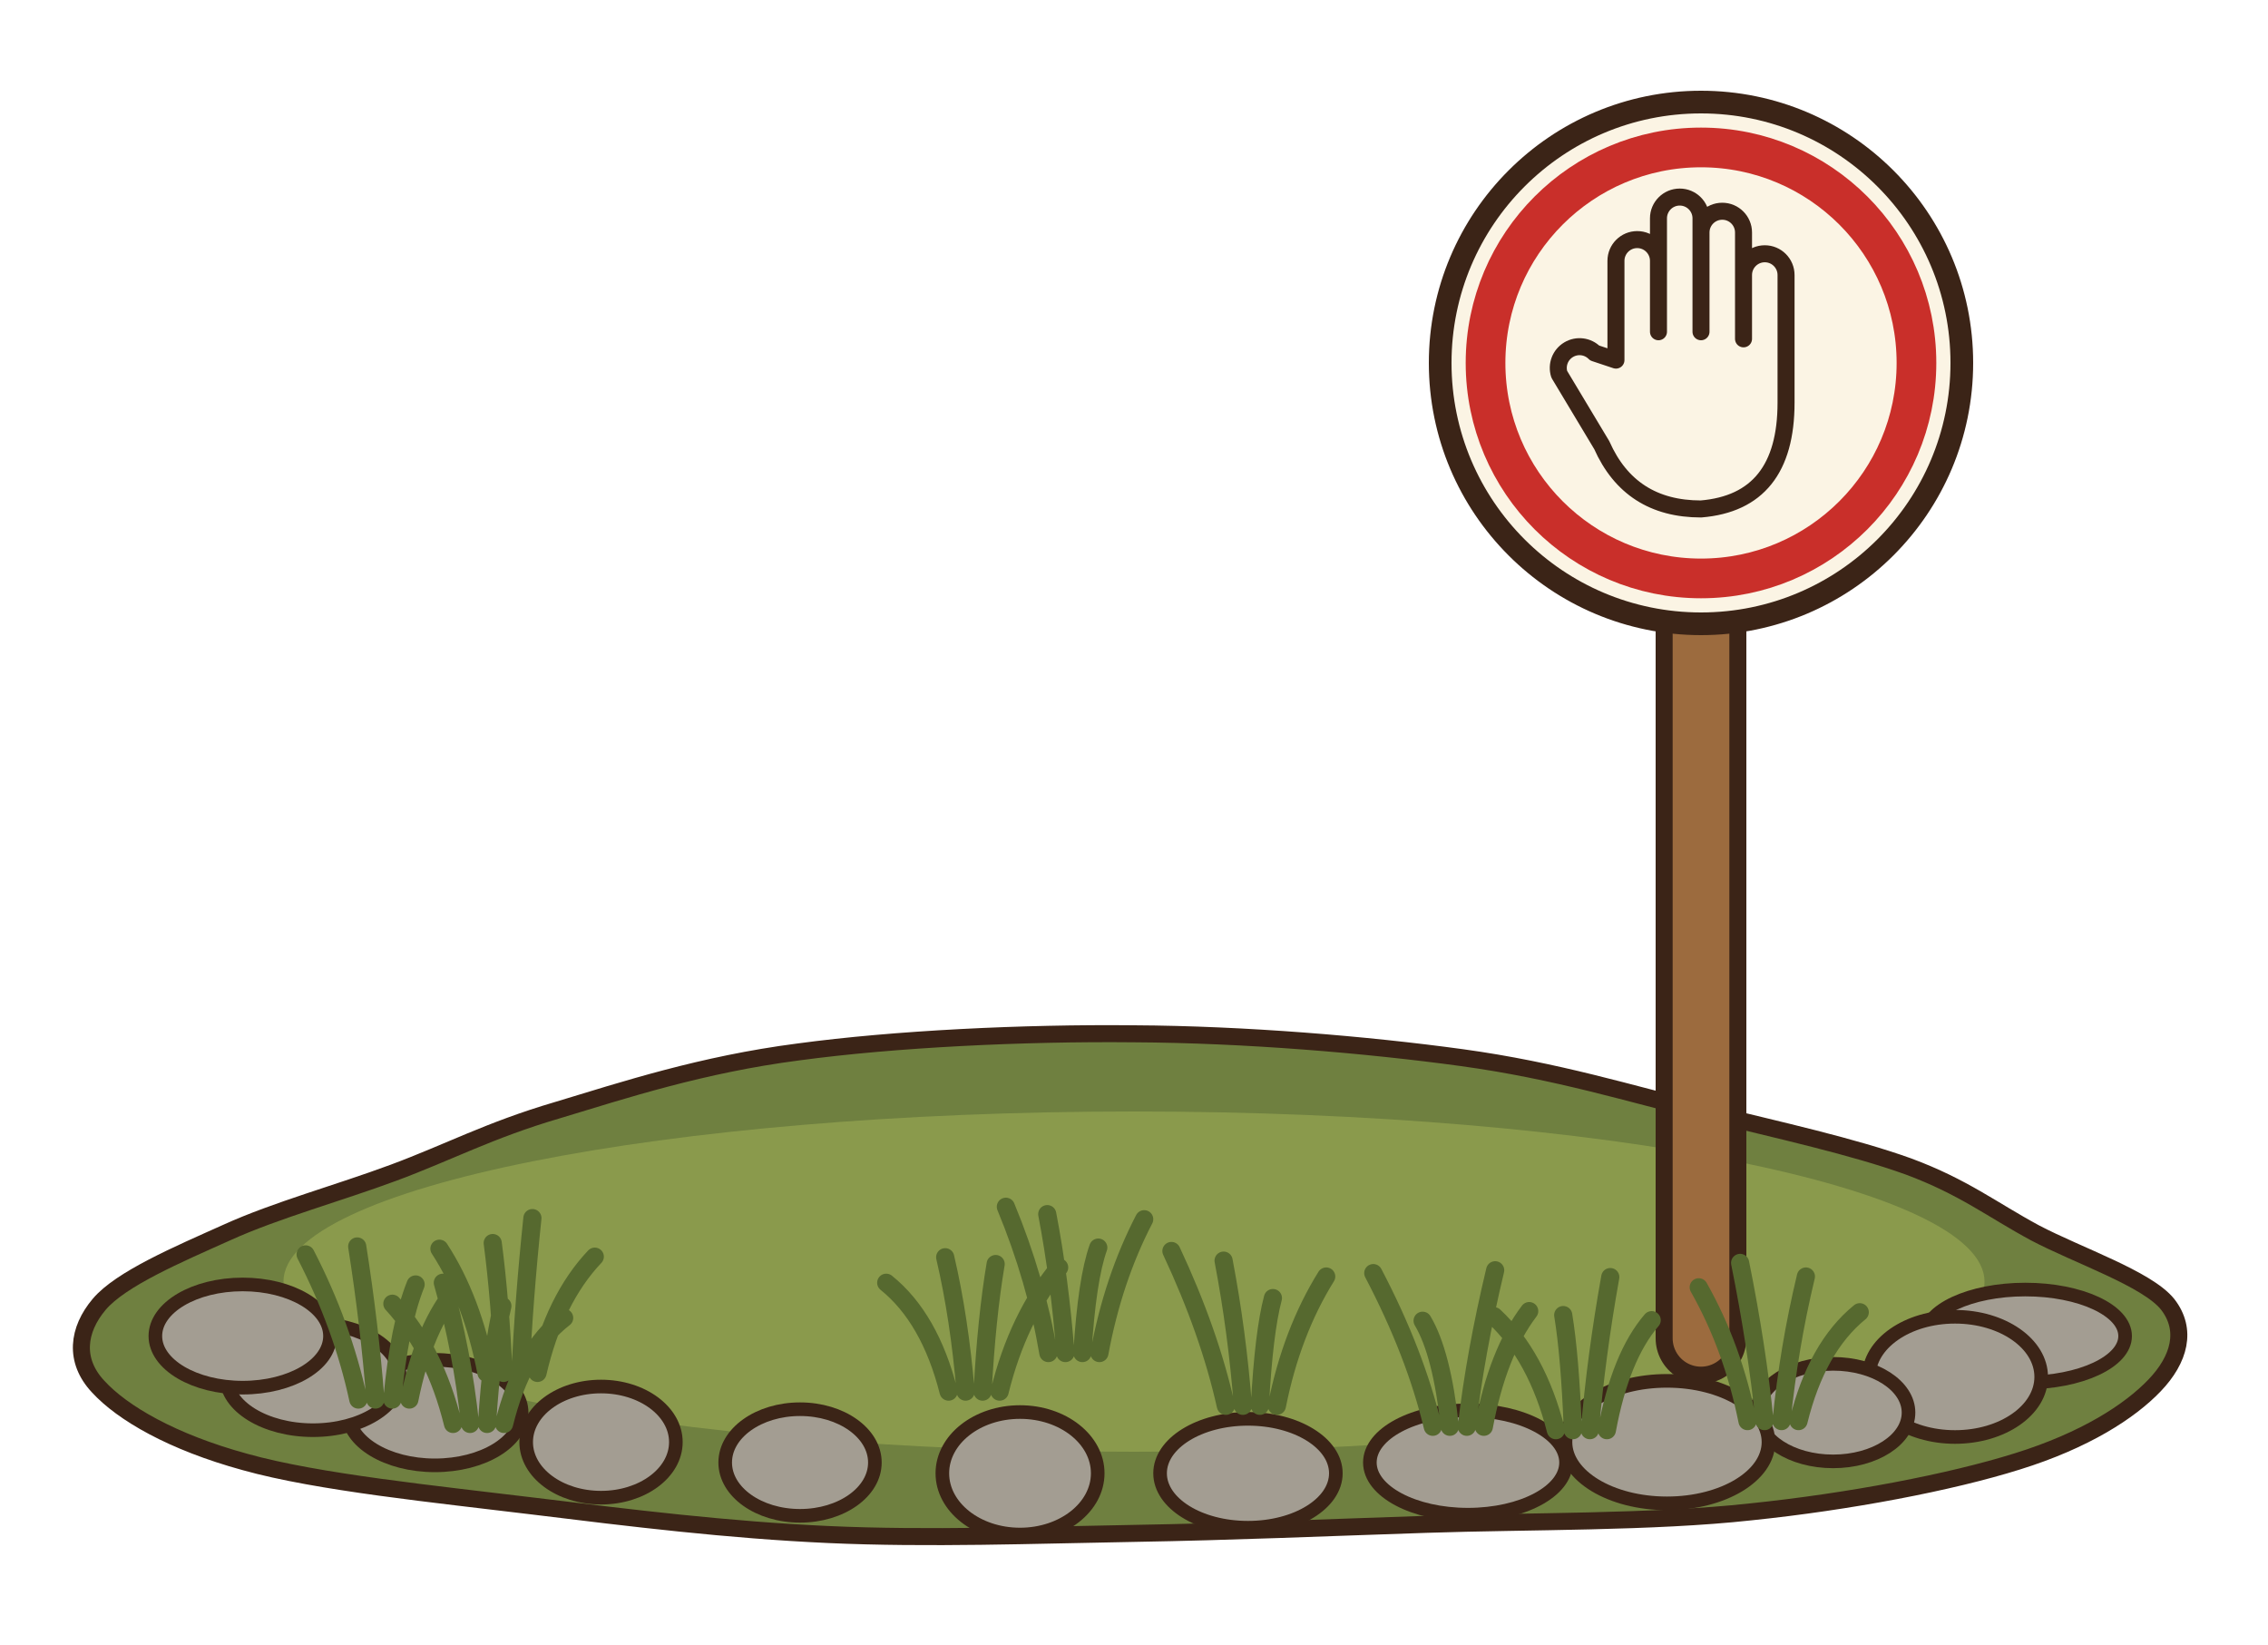
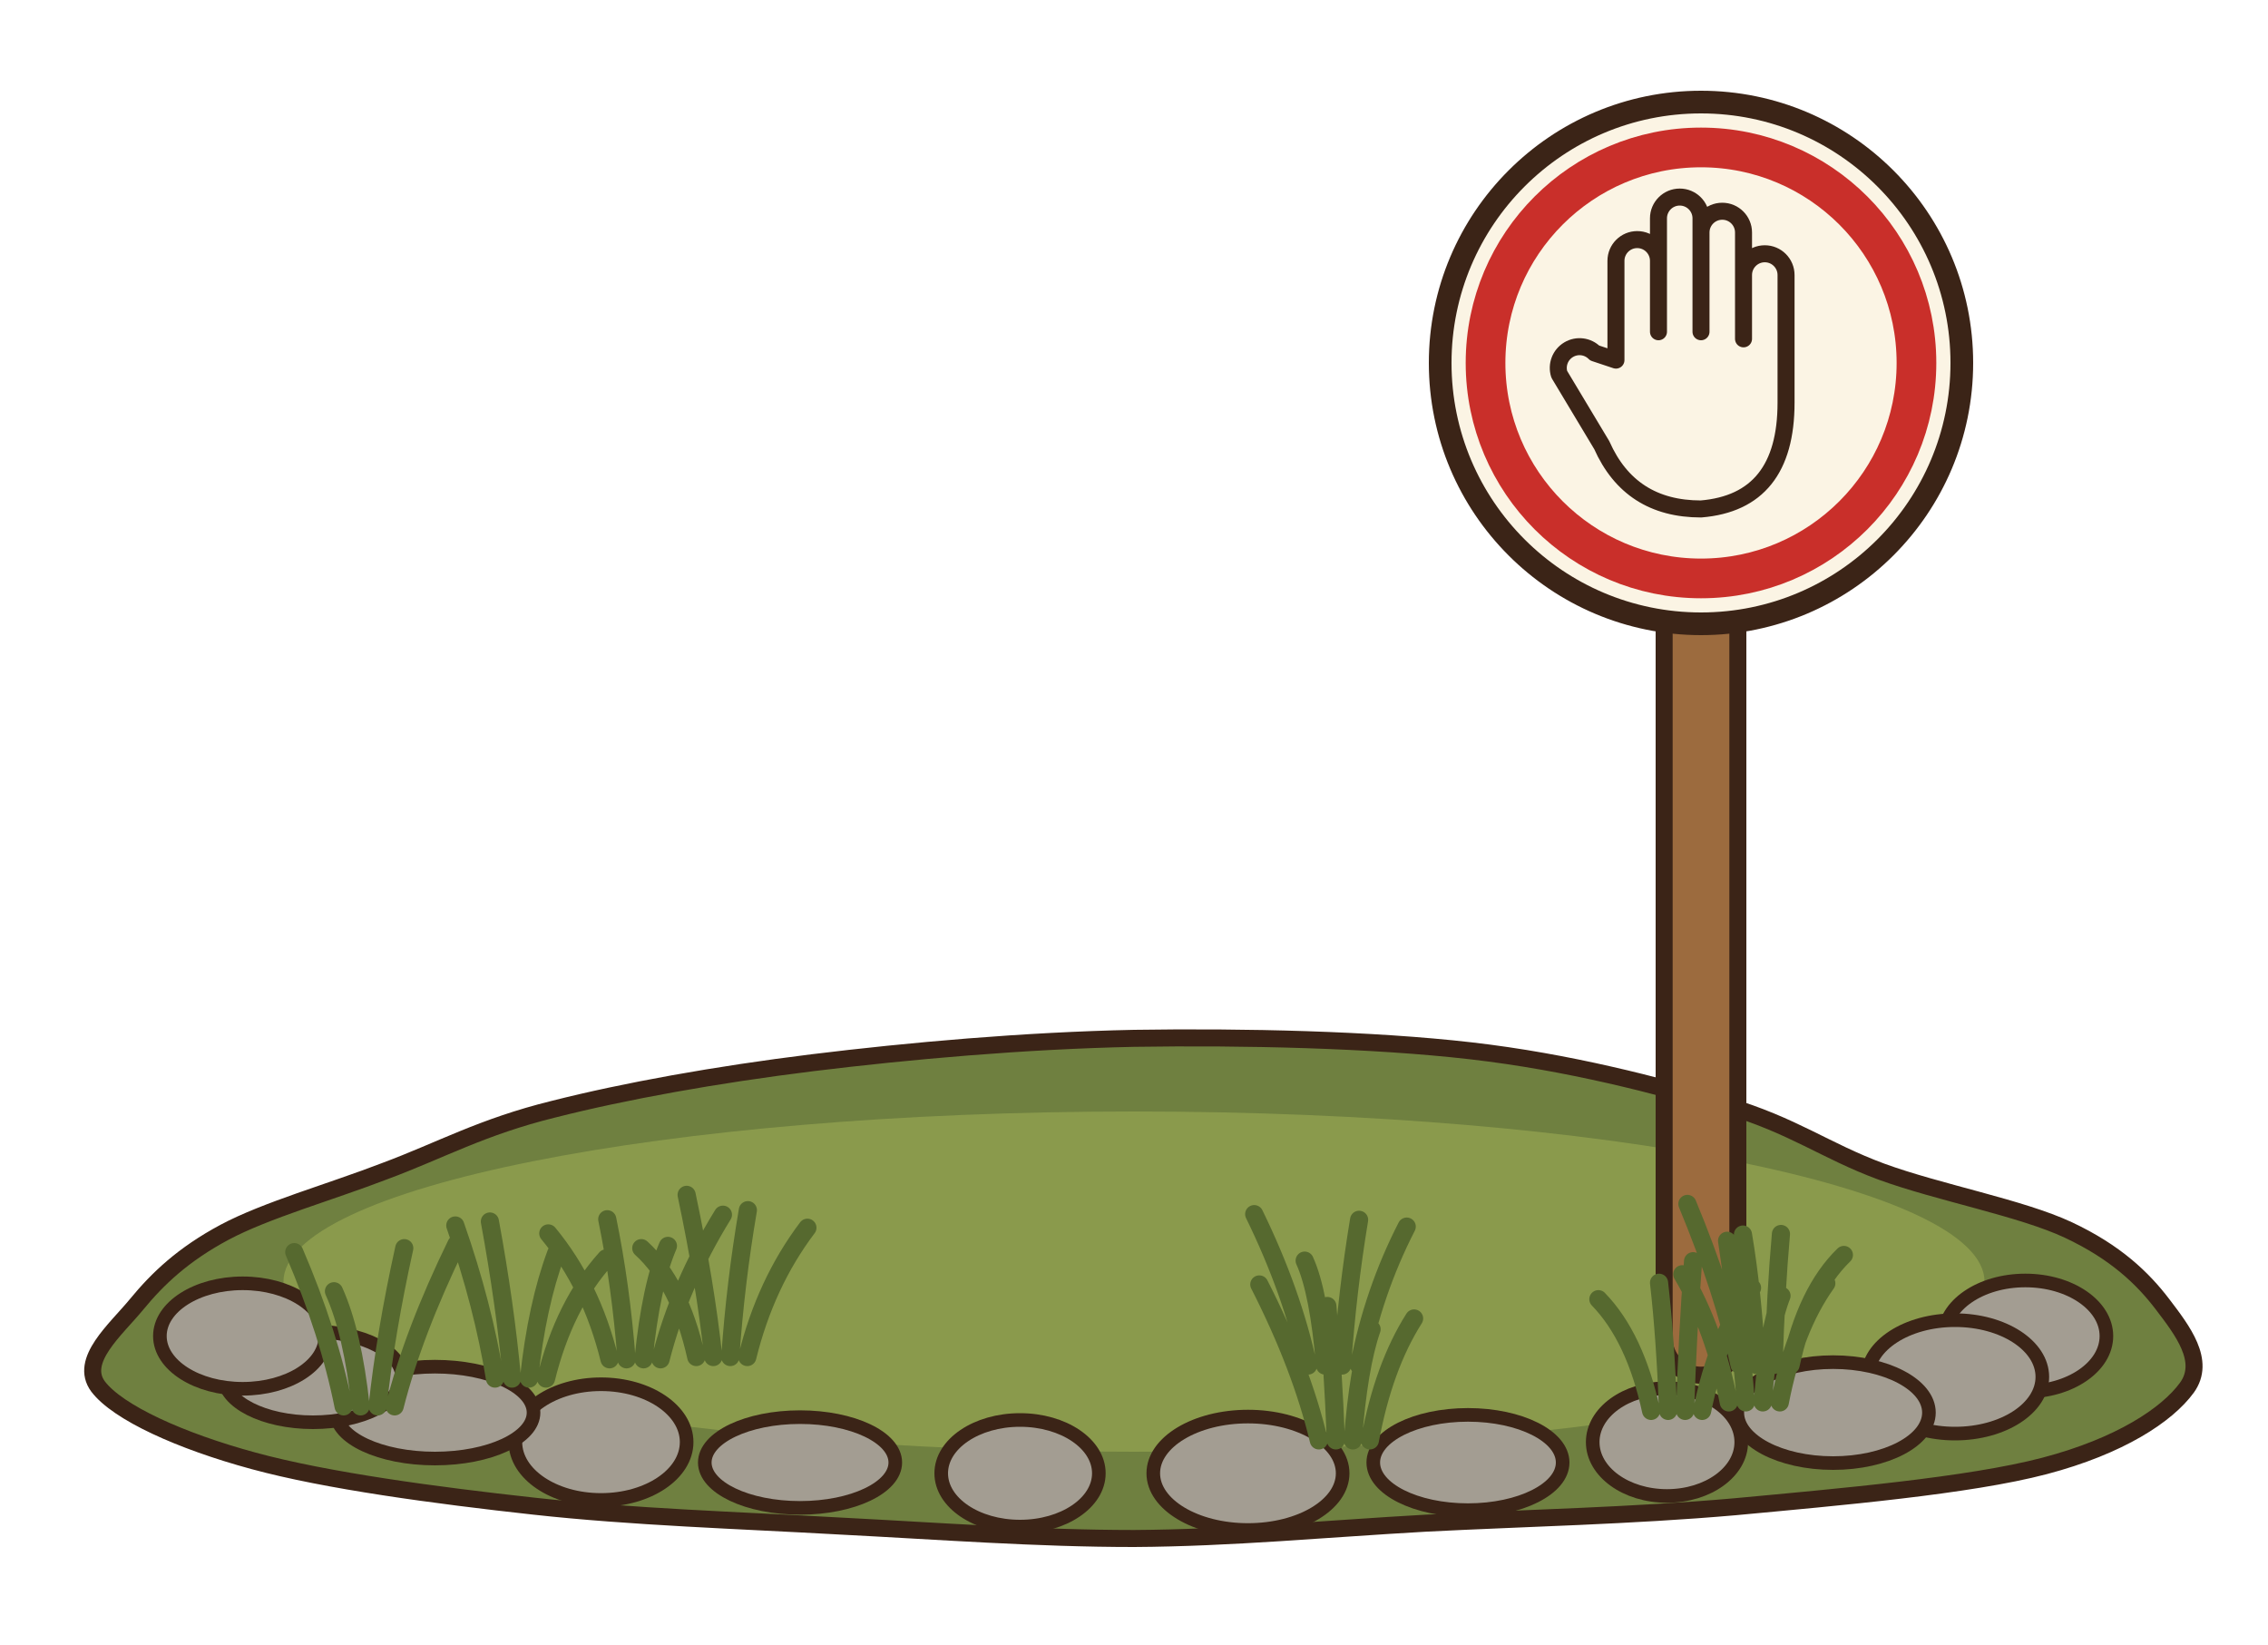
<svg xmlns="http://www.w3.org/2000/svg" viewBox="0 0 400 290" class="zone-les" role="img" aria-label="Nechat v lese">
  <g id="zone-ground">
-     <path d="M382.3 230C385.8 234.5 384.4 239.7 380 244.3C375.6 248.9 367.7 254 355.8 257.7C344 261.4 326.2 264.8 308.8 266.6C291.5 268.5 269.7 268.2 251.6 268.8C233.4 269.4 217.6 270.1 200 270.4C182.4 270.7 163.7 271.4 146.1 270.6C128.4 269.8 111.3 267.7 94.2 265.6C77 263.5 56 261.4 43.2 257.8C30.4 254.3 21.6 249.2 17.3 244.5C13 239.9 13.7 234.5 17.5 230C21.3 225.5 31.4 221.2 40.1 217.3C48.7 213.4 59.7 210.4 69.4 206.8C79.1 203.2 86.3 199.3 98.2 195.8C110.1 192.2 123.8 187.7 140.8 185.5C157.8 183.2 180.5 182.1 200 182.3C219.5 182.4 241 184.2 257.8 186.5C274.6 188.8 287.6 192.9 300.7 196.1C313.8 199.3 326.9 202.2 336.6 205.7C346.3 209.3 351.3 213.3 358.9 217.4C366.5 221.4 378.7 225.5 382.3 230Z" fill="#6f8040" stroke="#3b2417" stroke-width="3" />
+     <path d="M381.4 230C384.9 234.6 389.1 240 385.7 244.7C382.2 249.5 373.9 255 360.6 258.5C347.3 262 324.2 264 306 265.7C287.8 267.3 269 267.7 251.4 268.6C233.7 269.6 217.2 271.2 200 271.3C182.8 271.3 165.7 270 148.1 269.1C130.4 268.1 111.4 267.5 94.2 265.6C76.9 263.7 57.5 261.1 44.7 257.6C31.8 254.1 20.8 249.1 17.3 244.5C13.9 239.9 20.4 234.5 24.1 230C27.8 225.5 32.3 221.2 39.6 217.3C46.9 213.4 58.3 210.2 67.9 206.5C77.6 202.9 85 198.7 97.6 195.6C110.2 192.4 126.3 189.5 143.3 187.4C160.4 185.3 180.7 183.5 200 183.1C219.3 182.8 242 183.3 259.4 185.3C276.8 187.3 292.2 191.4 304.3 194.9C316.4 198.5 321.8 202.9 331.8 206.6C341.9 210.3 356.5 213 364.8 216.9C373.1 220.8 377.9 225.4 381.4 230Z" fill="#6f8040" stroke="#3b2417" stroke-width="3" />
    <ellipse cx="200" cy="226" rx="150" ry="30" fill="#8a9a4c" />
-     <ellipse cx="357.2" cy="235.6" rx="17.6" ry="8.2" fill="#a39d92" stroke="#3b2417" stroke-width="2.4" />
-     <ellipse cx="344.8" cy="242.8" rx="15.2" ry="10.6" fill="#a39d92" stroke="#3b2417" stroke-width="2.4" />
-     <ellipse cx="323.3" cy="249.1" rx="13.3" ry="8.6" fill="#a39d92" stroke="#3b2417" stroke-width="2.4" />
-     <ellipse cx="294" cy="254.3" rx="17.9" ry="10.8" fill="#a39d92" stroke="#3b2417" stroke-width="2.4" />
-     <ellipse cx="258.9" cy="257.9" rx="17.3" ry="9.2" fill="#a39d92" stroke="#3b2417" stroke-width="2.4" />
-     <ellipse cx="220.1" cy="259.8" rx="15.5" ry="9.6" fill="#a39d92" stroke="#3b2417" stroke-width="2.4" />
-     <ellipse cx="179.9" cy="259.8" rx="13.7" ry="10.8" fill="#a39d92" stroke="#3b2417" stroke-width="2.4" />
-     <ellipse cx="141.1" cy="257.9" rx="13.2" ry="9.4" fill="#a39d92" stroke="#3b2417" stroke-width="2.4" />
-     <ellipse cx="106" cy="254.3" rx="13.2" ry="9.8" fill="#a39d92" stroke="#3b2417" stroke-width="2.4" />
-     <ellipse cx="76.7" cy="249.1" rx="15.3" ry="9.3" fill="#a39d92" stroke="#3b2417" stroke-width="2.4" />
-     <ellipse cx="55.2" cy="242.8" rx="15.3" ry="9.4" fill="#a39d92" stroke="#3b2417" stroke-width="2.4" />
-     <ellipse cx="42.8" cy="235.6" rx="15.4" ry="9.1" fill="#a39d92" stroke="#3b2417" stroke-width="2.4" />
+     <ellipse cx="357.2" cy="235.6" rx="14.3" ry="9.8" fill="#a39d92" stroke="#3b2417" stroke-width="2.4" />
+     <ellipse cx="344.8" cy="242.8" rx="15.4" ry="10" fill="#a39d92" stroke="#3b2417" stroke-width="2.4" />
+     <ellipse cx="323.3" cy="249.1" rx="16.9" ry="8.9" fill="#a39d92" stroke="#3b2417" stroke-width="2.4" />
+     <ellipse cx="294" cy="254.3" rx="13.1" ry="9.5" fill="#a39d92" stroke="#3b2417" stroke-width="2.4" />
+     <ellipse cx="258.9" cy="257.9" rx="16.7" ry="8.4" fill="#a39d92" stroke="#3b2417" stroke-width="2.4" />
+     <ellipse cx="220.1" cy="259.8" rx="16.7" ry="10" fill="#a39d92" stroke="#3b2417" stroke-width="2.4" />
+     <ellipse cx="179.9" cy="259.8" rx="13.9" ry="9.4" fill="#a39d92" stroke="#3b2417" stroke-width="2.4" />
+     <ellipse cx="141.1" cy="257.9" rx="16.8" ry="8" fill="#a39d92" stroke="#3b2417" stroke-width="2.4" />
+     <ellipse cx="106" cy="254.3" rx="15.1" ry="10.2" fill="#a39d92" stroke="#3b2417" stroke-width="2.4" />
+     <ellipse cx="76.7" cy="249.1" rx="17.4" ry="8.1" fill="#a39d92" stroke="#3b2417" stroke-width="2.4" />
+     <ellipse cx="55.2" cy="242.8" rx="15.7" ry="8" fill="#a39d92" stroke="#3b2417" stroke-width="2.4" />
+     <ellipse cx="42.8" cy="235.6" rx="14.6" ry="9.3" fill="#a39d92" stroke="#3b2417" stroke-width="2.4" />
    <path d="M300 236V70" stroke="#3b2417" stroke-width="16" stroke-linecap="round" />
    <path d="M300 236V70" stroke="#9c6b3e" stroke-width="10" stroke-linecap="round" />
    <circle cx="300" cy="64" r="46" fill="#fbf4e4" stroke="#3b2417" stroke-width="4" />
    <circle cx="300" cy="64" r="38" fill="none" stroke="#c92f2a" stroke-width="7" />
    <g transform="translate(300 66) scale(1.25)" fill="#fbf4e4" stroke="#3b2417" stroke-width="2.4" stroke-linejoin="round">
      <path d="M-12 -2V-16a3 3 0 0 1 6 0V-6V-22a3 3 0 0 1 6 0V-6V-20a3 3 0 0 1 6 0V-5V-14a3 3 0 0 1 6 0V4Q12 18 0 19Q-10 19 -14 10L-20 0a3 3 0 0 1 5 -3Z" />
    </g>
-     <path d="M184.9 238.6q-2.2 -13 -7.5 -25.8M187.9 238.6q-1 -13 -3.2 -24.5M190.9 238.6q0.8 -13 2.8 -18.6M193.9 238.6q2.4 -13 7.9 -23.6M167.3 245.4q-3.3 -13 -11 -19.2M170.3 245.4q-1.1 -13 -3.6 -23.7M173.3 245.4q0.7 -13 2.3 -22.5M176.3 245.4q3.2 -13 10.5 -21.9M85.8 242.1q-2.5 -13 -8.3 -21.9M88.8 242.1q-0.6 -13 -1.9 -22.9M91.8 242.1q0.6 -13 2.1 -27.3M94.8 242.1q3 -13 10.1 -20.5M79.9 251.1q-3.2 -13 -10.7 -21.2M82.9 251.1q-1.4 -13 -4.8 -24.9M85.9 251.1q0.8 -13 2.7 -20.8M88.9 251.1q3.2 -13 10.6 -18.7M308.2 250.6q-2.6 -13 -8.6 -23.6M311.2 250.6q-1.3 -13 -4.3 -27.9M314.2 250.6q1.3 -13 4.3 -25.5M317.2 250.6q3.2 -13 10.8 -19.2M63.2 246.8q-2.8 -13 -9.3 -25.6M66.2 246.8q-1 -13 -3.2 -27M69.2 246.8q1.2 -13 4.1 -20.3M72.2 246.8q2.6 -13 8.5 -19.8M252.7 251.6q-3.1 -13 -10.5 -27.1M255.7 251.6q-1.4 -13 -4.8 -18.7M258.7 251.6q1.5 -13 5 -27.6M261.7 251.6q2.4 -13 8 -20.4M216.2 247.9q-2.9 -13 -9.6 -27.3M219.2 247.9q-1 -13 -3.4 -25.6M222.2 247.9q0.7 -13 2.3 -19M225.2 247.9q2.6 -13 8.7 -22.8M274.4 252.2q-3.3 -13 -10.9 -20.1M277.4 252.2q-0.5 -13 -1.7 -20.3M280.4 252.2q1.1 -13 3.6 -27M283.4 252.2q2.4 -13 7.9 -19.4" fill="none" stroke="#56692f" stroke-width="3.2" stroke-linecap="round" />
+     <path d="M122.8 239.3q-2.9 -13 -9.7 -19.2M125.8 239.3q-1.4 -13 -4.7 -28.6M128.8 239.3q0.9 -13 3.1 -25.9M131.8 239.3q3.2 -13 10.6 -22.8M87.3 243.1q-2.1 -13 -7 -27M90.3 243.1q-1.2 -13 -3.9 -27.7M93.3 243.1q1.4 -13 4.8 -22.1M96.3 243.1q3.2 -13 10.6 -21.2M232.6 254q-3.1 -13 -10.5 -27.5M235.6 254q-0.5 -13 -1.5 -23.7M238.6 254q1 -13 3.3 -19.6M241.6 254q2.4 -13 7.8 -21.5M306.8 240.7q-2.8 -13 -9.2 -28.4M309.8 240.7q-0.7 -13 -2.4 -23M312.8 240.7q0.4 -13 1.3 -23.1M315.8 240.7q2.8 -13 9.4 -19.4M60.6 248q-2.6 -13 -8.7 -27.2M63.6 248q-1.4 -13 -4.7 -20.3M66.6 248q1.4 -13 4.7 -27.9M69.6 248q3.3 -13 10.9 -28.6M304.9 247.3q-2.5 -13 -8.2 -22.6M307.9 247.3q-1 -13 -3.3 -28.5M310.9 247.3q1 -13 3.3 -18.8M313.9 247.3q2.5 -13 8.2 -21M107.5 239.7q-3.2 -13 -10.8 -22.2M110.5 239.7q-1 -13 -3.4 -24.7M113.5 239.7q1.3 -13 4.3 -20M116.5 239.7q3.3 -13 11 -25.5M291.2 248.8q-2.8 -13 -9.3 -19.7M294.2 248.8q-0.5 -13 -1.6 -22.6M297.2 248.8q0.4 -13 1.4 -26.4M300.2 248.8q2.6 -13 8.8 -21.7M230.7 240.8q-2.8 -13 -9.5 -26.7M233.7 240.8q-1.1 -13 -3.6 -18.5M236.7 240.8q0.9 -13 3 -25.7M239.7 240.8q2.5 -13 8.4 -24.5" fill="none" stroke="#56692f" stroke-width="3.2" stroke-linecap="round" />
  </g>
</svg>
